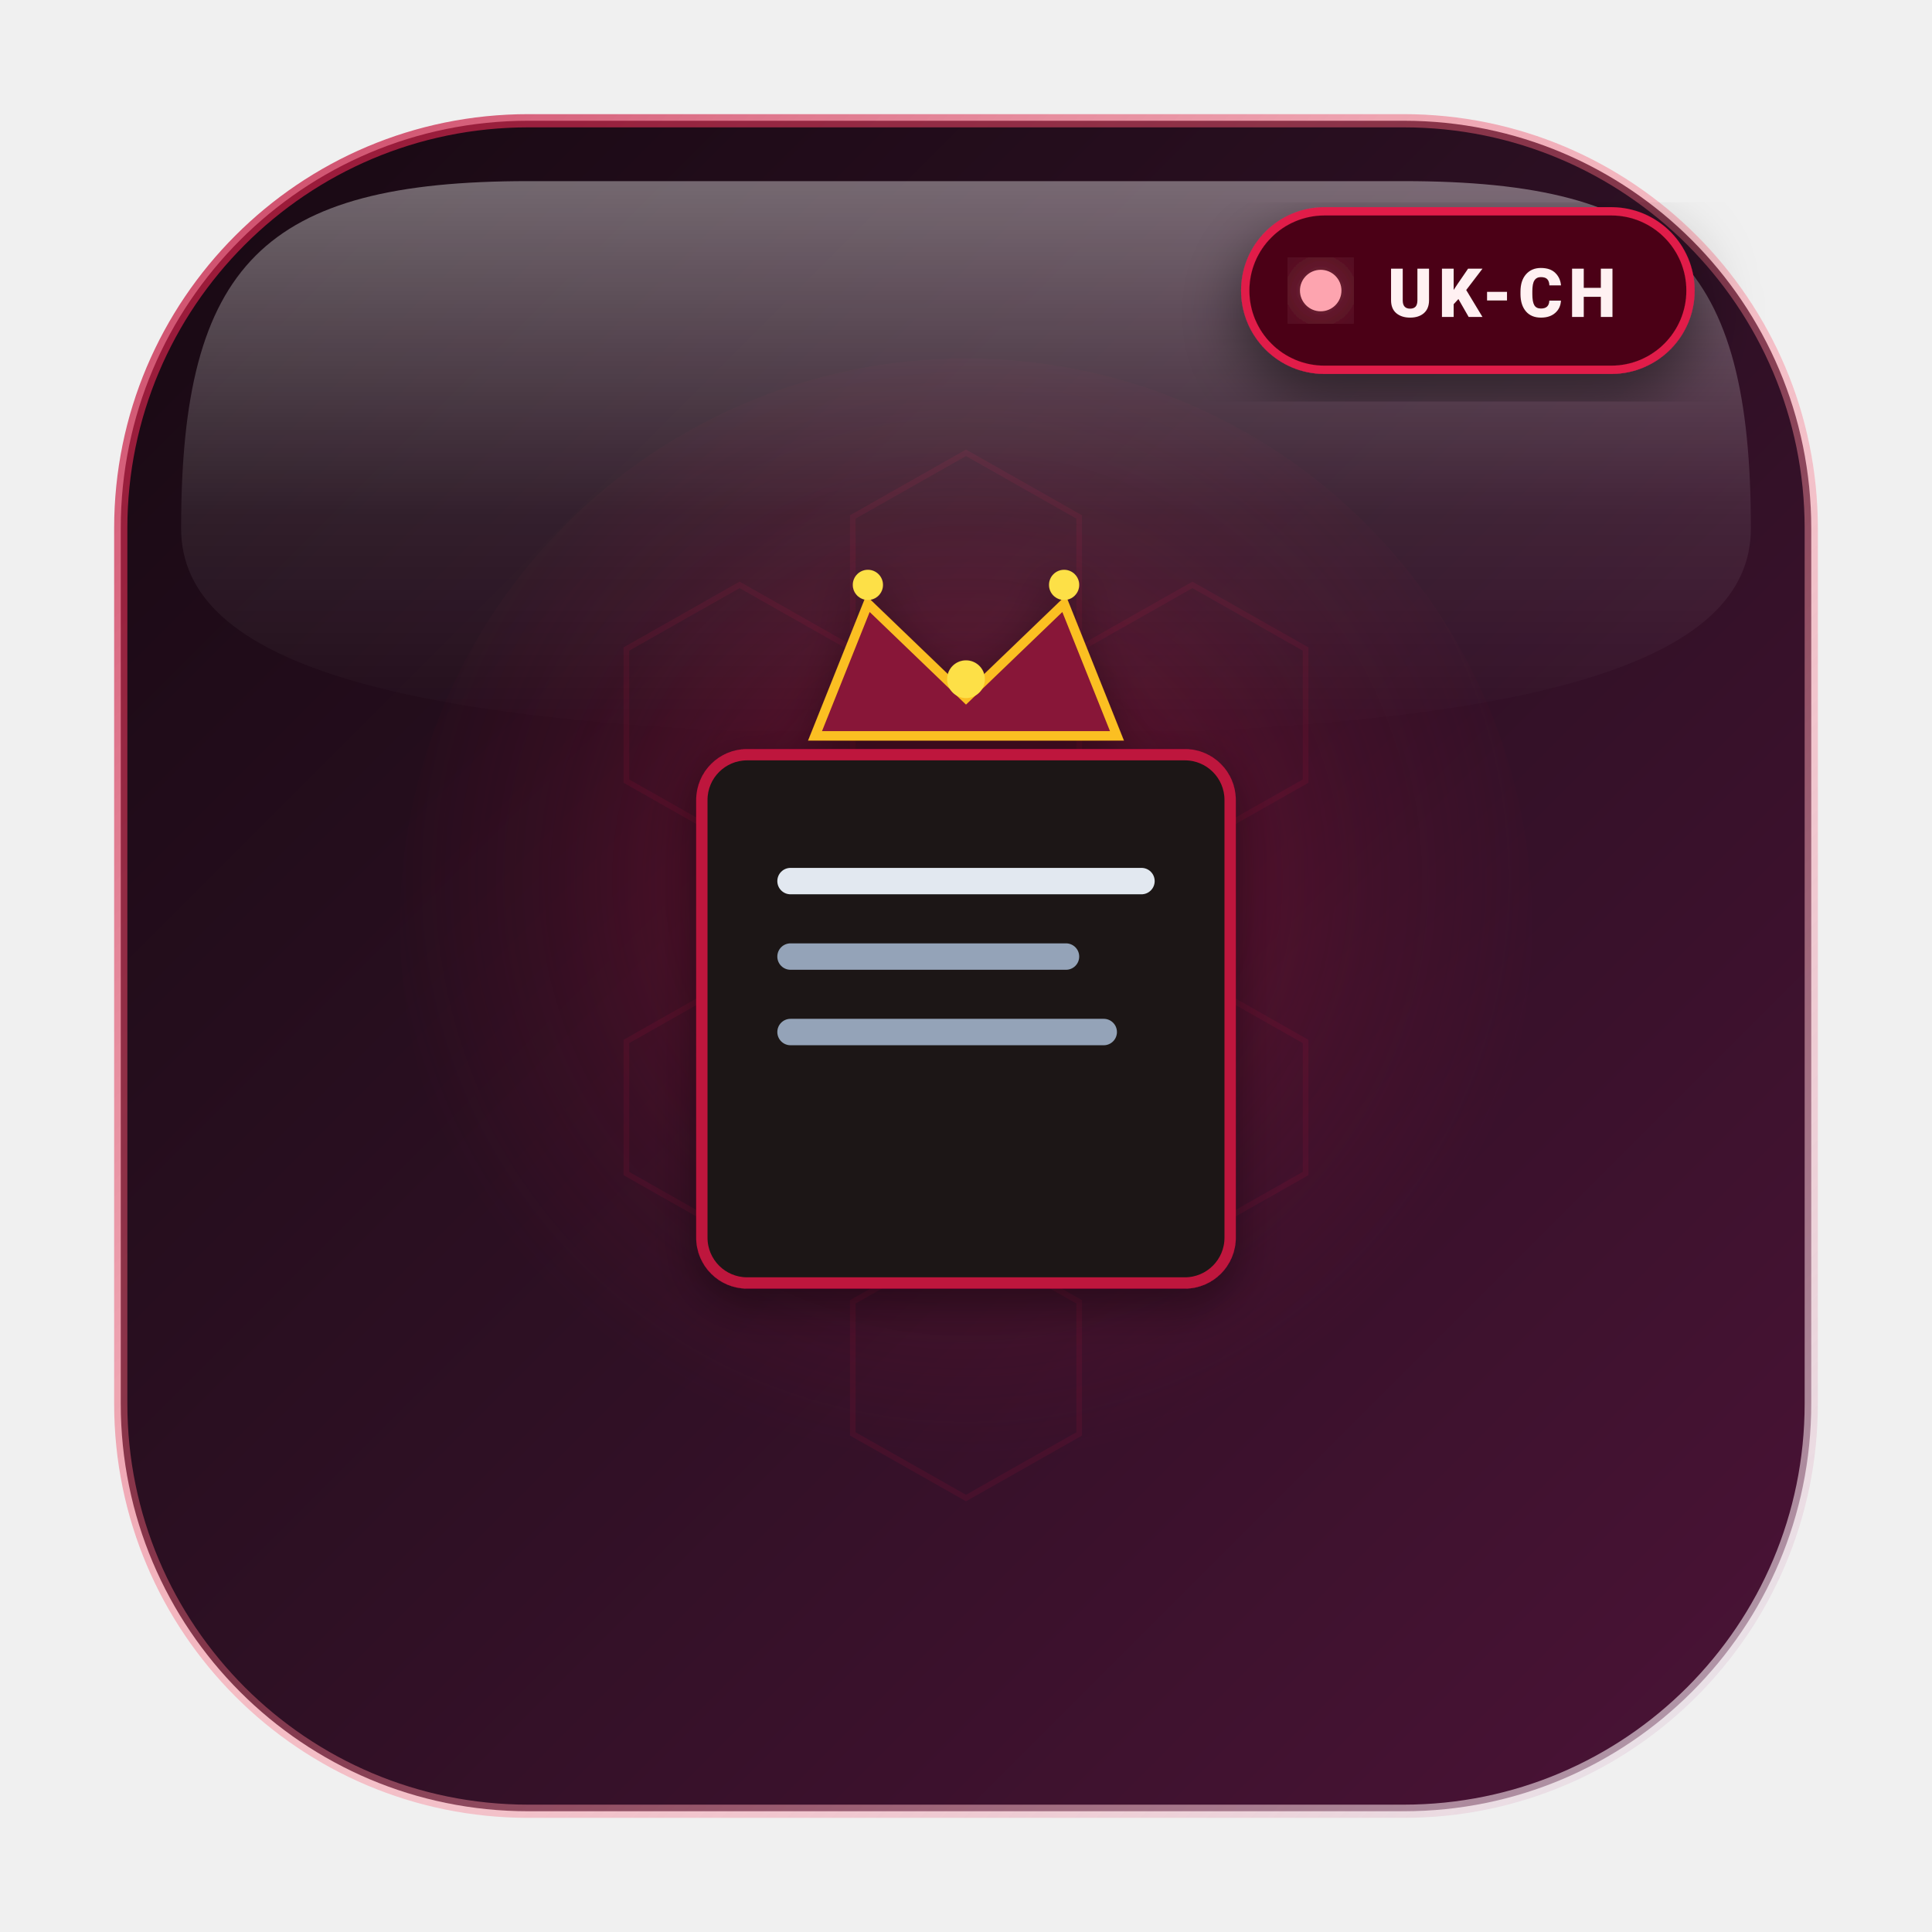
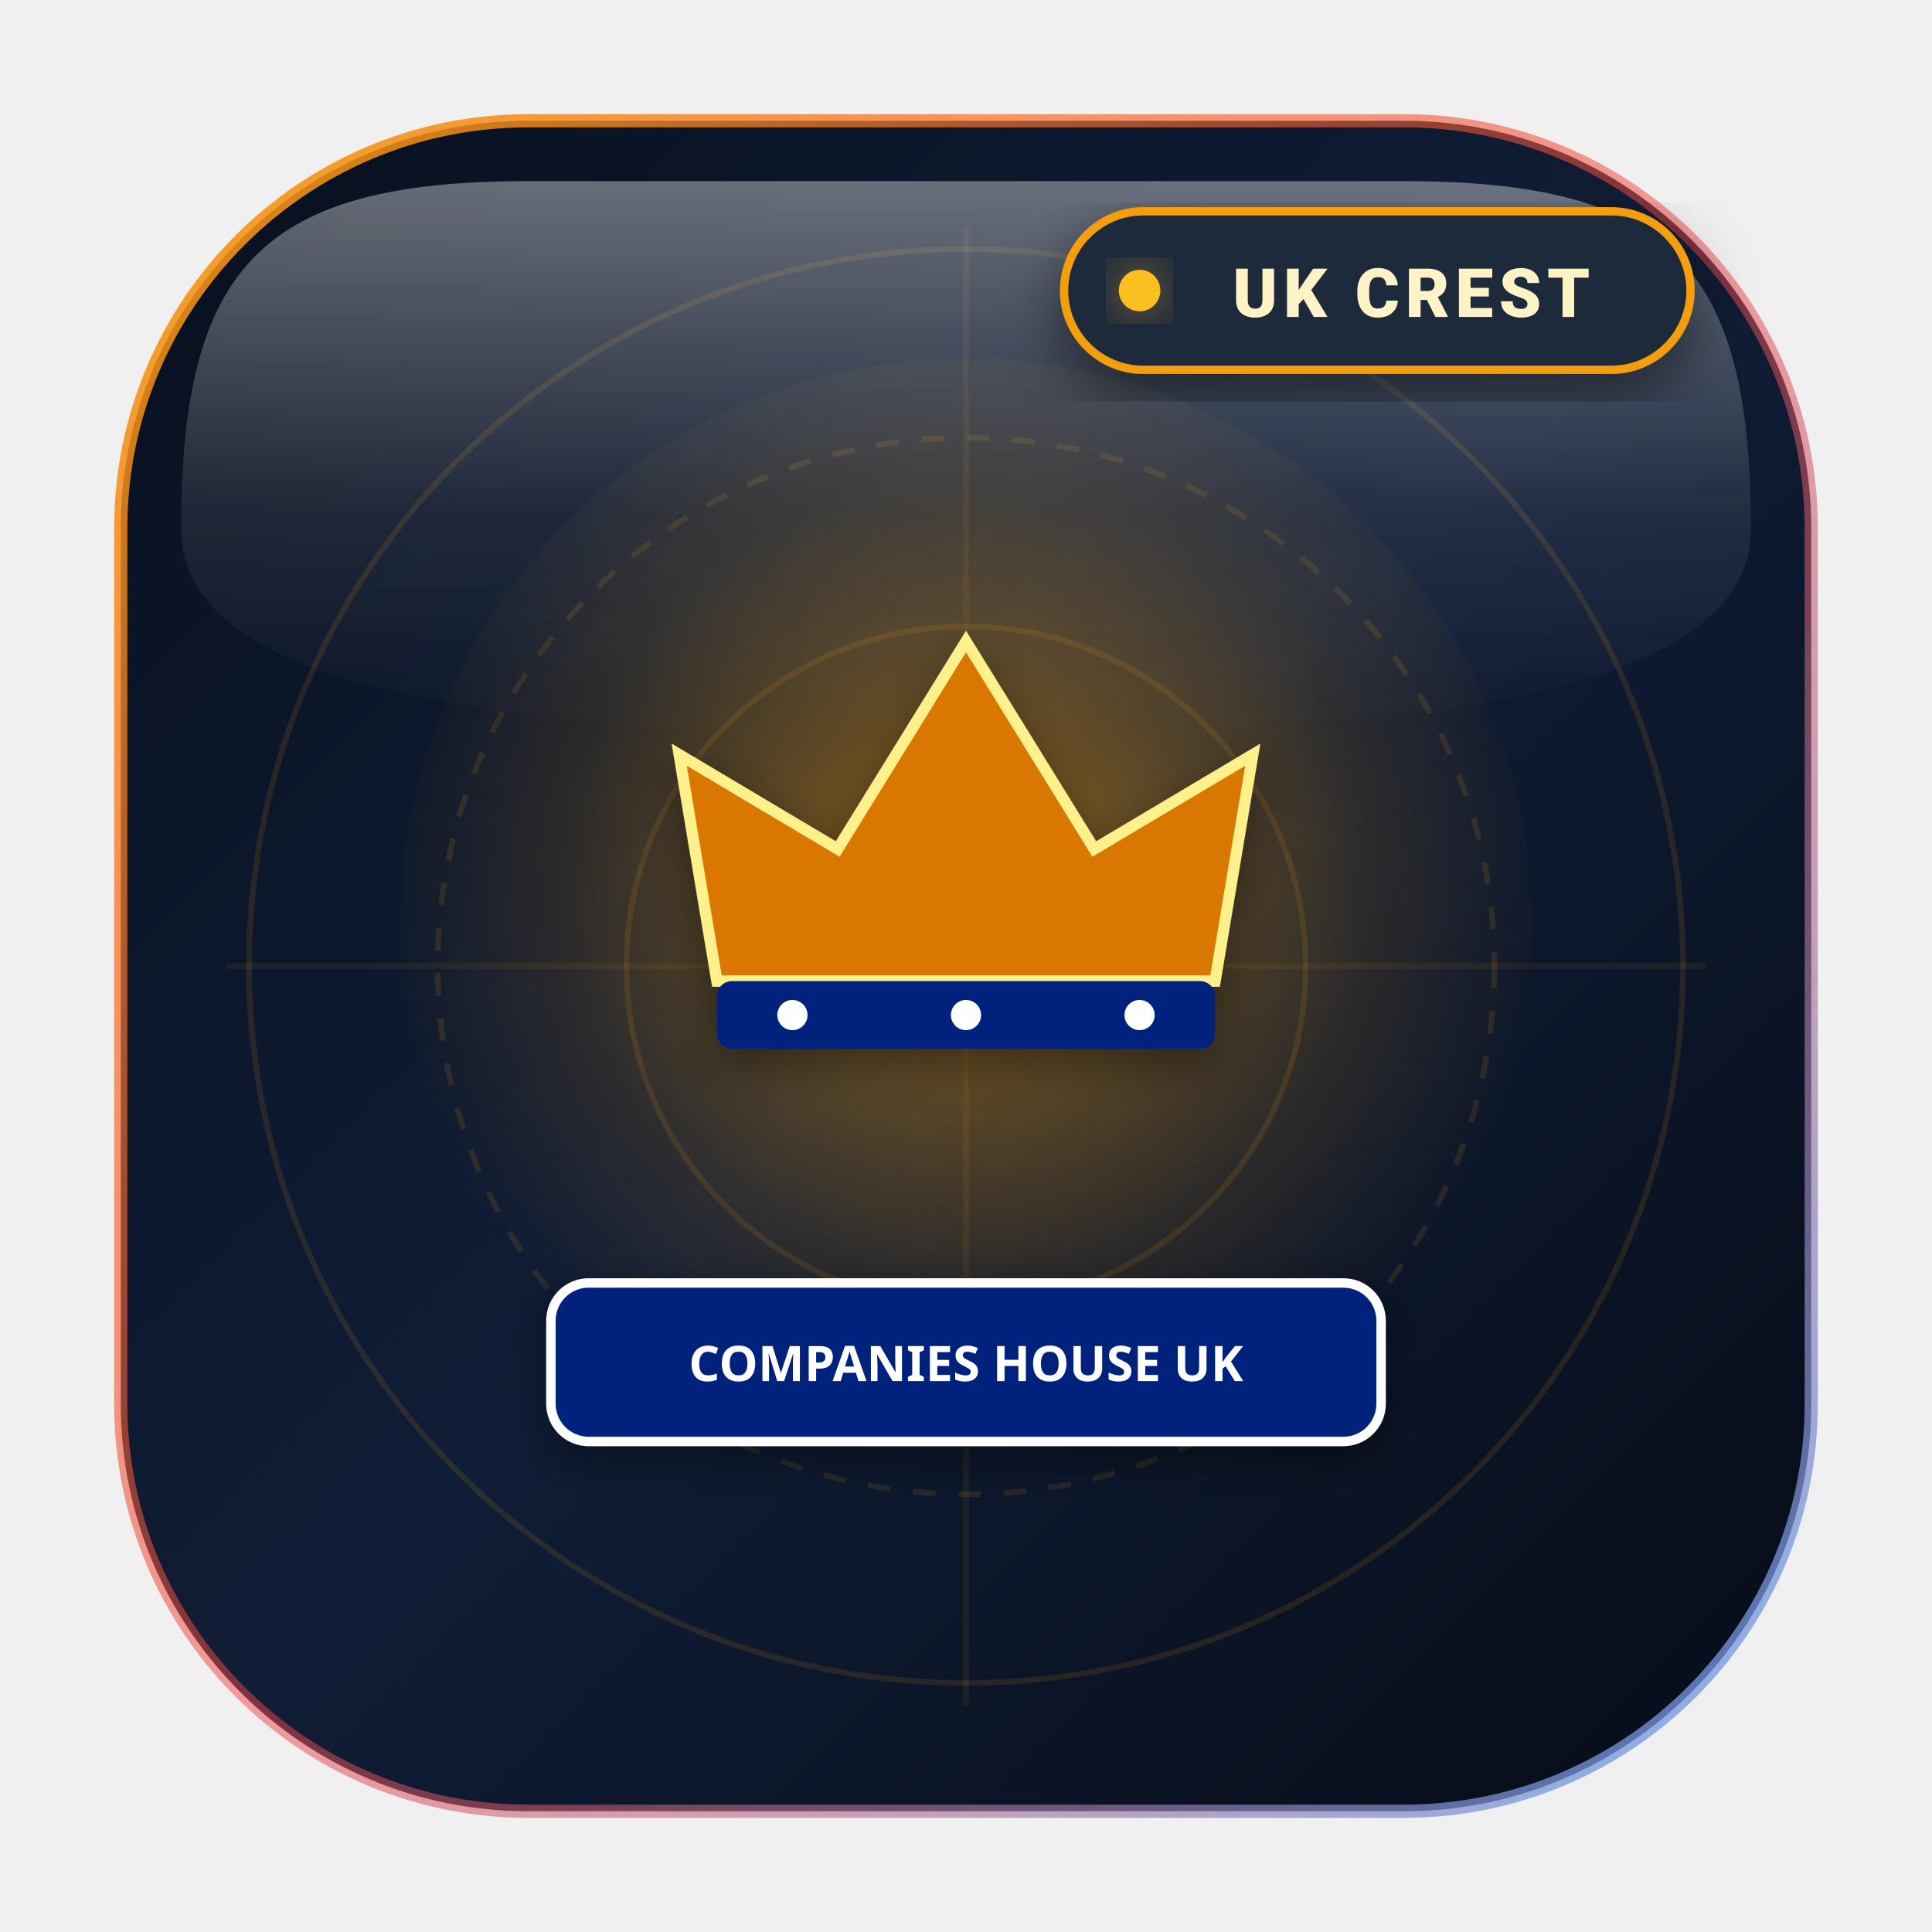
<svg xmlns="http://www.w3.org/2000/svg" viewBox="0 0 512 512" width="512" height="512">
  <defs>
    <linearGradient id="bgGrad_companies_house_event_monitor" x1="0%" y1="0%" x2="100%" y2="100%">
-       <stop offset="0%" stop-color="#170912" />
-       <stop offset="50%" stop-color="#2E1024" />
-       <stop offset="100%" stop-color="#4C1337" />
+       <stop offset="0%" stop-color="#08101E" />
+       <stop offset="50%" stop-color="#101D36" />
+       <stop offset="100%" stop-color="#060C17" />
    </linearGradient>
    <linearGradient id="borderGrad_companies_house_event_monitor" x1="0%" y1="0%" x2="100%" y2="100%">
-       <stop offset="0%" stop-color="#BE123C" stop-opacity="0.8" />
-       <stop offset="50%" stop-color="#FB7185" stop-opacity="0.4" />
-       <stop offset="100%" stop-color="#E2E8F0" stop-opacity="0.7" />
+       <stop offset="0%" stop-color="#F59E0B" stop-opacity="0.95" />
+       <stop offset="50%" stop-color="#EF4444" stop-opacity="0.5" />
+       <stop offset="100%" stop-color="#60A5FA" stop-opacity="0.8" />
    </linearGradient>
    <radialGradient id="glowOrb_companies_house_event_monitor" cx="50%" cy="46%" r="52%">
-       <stop offset="0%" stop-color="#9F1239" stop-opacity="0.55" />
-       <stop offset="70%" stop-color="#9F1239" stop-opacity="0.12" />
-       <stop offset="100%" stop-color="#9F1239" stop-opacity="0.0" />
+       <stop offset="0%" stop-color="#F59E0B" stop-opacity="0.55" />
+       <stop offset="70%" stop-color="#F59E0B" stop-opacity="0.12" />
+       <stop offset="100%" stop-color="#F59E0B" stop-opacity="0.0" />
    </radialGradient>
    <linearGradient id="specularGrad_companies_house_event_monitor" x1="50%" y1="0%" x2="50%" y2="100%">
      <stop offset="0%" stop-color="#FFFFFF" stop-opacity="0.38" />
      <stop offset="60%" stop-color="#FFFFFF" stop-opacity="0.08" />
      <stop offset="100%" stop-color="#FFFFFF" stop-opacity="0.0" />
    </linearGradient>
    <filter id="heroShadow_companies_house_event_monitor" x="-30%" y="-30%" width="160%" height="160%">
      <feDropShadow dx="0" dy="16" stdDeviation="18" flood-color="#000000" flood-opacity="0.65" />
      <feDropShadow dx="0" dy="4" stdDeviation="6" flood-color="#000000" flood-opacity="0.4" />
    </filter>
    <filter id="softGlow_companies_house_event_monitor" x="-30%" y="-30%" width="160%" height="160%">
      <feGaussianBlur stdDeviation="8" result="blur" />
      <feComposite in="SourceGraphic" in2="blur" operator="over" />
    </filter>
    <filter id="badgeShadow_companies_house_event_monitor" x="-20%" y="-20%" width="140%" height="140%">
      <feDropShadow dx="0" dy="6" stdDeviation="8" flood-color="#000000" flood-opacity="0.5" />
    </filter>
  </defs>
  <rect x="32" y="32" width="448" height="448" rx="108" ry="108" fill="url(#bgGrad_companies_house_event_monitor)" stroke="url(#borderGrad_companies_house_event_monitor)" stroke-width="3.5" />
  <circle cx="256" cy="245" r="150" fill="url(#glowOrb_companies_house_event_monitor)" />
-   <g stroke="#BE123C" stroke-opacity="0.12" fill="none" stroke-width="1.5">
-     <polygon points="256,120 286,137 286,172 256,189 226,172 226,137" />
-     <polygon points="196,155 226,172 226,207 196,224 166,207 166,172" />
-     <polygon points="316,155 346,172 346,207 316,224 286,207 286,172" />
-     <polygon points="256,224 286,241 286,276 256,293 226,276 226,241" />
-     <polygon points="196,259 226,276 226,311 196,328 166,311 166,276" />
-     <polygon points="316,259 346,276 346,311 316,328 286,311 286,276" />
-     <polygon points="256,328 286,345 286,380 256,397 226,380 226,345" />
+   <g stroke="#F59E0B" stroke-opacity="0.12" fill="none" stroke-width="1.5">
+     <circle cx="256" cy="256" r="90" />
+     <circle cx="256" cy="256" r="140" stroke-dasharray="6 6" />
+     <circle cx="256" cy="256" r="190" />
+     <line x1="256" y1="60" x2="256" y2="452" stroke-opacity="0.08" />
+     <line x1="60" y1="256" x2="452" y2="256" stroke-opacity="0.08" />
  </g>
  <path d="M 48 140 C 48 70, 70 48, 140 48 L 372 48 C 442 48, 464 70, 464 140 C 464 175, 410 195, 256 195 C 102 195, 48 175, 48 140 Z" fill="url(#specularGrad_companies_house_event_monitor)" />
  <g filter="url(#heroShadow_companies_house_event_monitor)">
-     <path d="M 216 195 L 230 160 L 256 185 L 282 160 L 296 195 Z" fill="#881337" stroke="#FBBF24" stroke-width="2.5" />
-     <circle cx="230" cy="155" r="4" fill="#FDE047" />
-     <circle cx="256" cy="180" r="5" fill="#FDE047" />
-     <circle cx="282" cy="155" r="4" fill="#FDE047" />
-     <rect x="186" y="200" width="140" height="140" rx="12" fill="#1C1917" stroke="#BE123C" stroke-width="3" />
-     <rect x="206" y="230" width="100" height="7" rx="3.5" fill="#E2E8F0" />
-     <rect x="206" y="250" width="80" height="7" rx="3.5" fill="#94A3B8" />
-     <rect x="206" y="270" width="90" height="7" rx="3.5" fill="#94A3B8" />
+     <path d="M 190 260 L 322 260 L 332 200 L 290 225 L 256 170 L 222 225 L 180 200 Z" fill="#D97706" stroke="#FEF08A" stroke-width="3" />
+     <rect x="190" y="260" width="132" height="18" rx="4" fill="#00247D" />
+     <circle cx="210" cy="269" r="4" fill="#FFFFFF" />
+     <circle cx="256" cy="269" r="4" fill="#FFFFFF" />
+     <circle cx="302" cy="269" r="4" fill="#FFFFFF" />
+     <rect x="146" y="340" width="220" height="42" rx="10" fill="#00247D" stroke="#FFFFFF" stroke-width="2.5" />
+     <text x="256" y="366" font-family="sans-serif" font-weight="900" font-size="13" fill="#FFFFFF" text-anchor="middle">COMPANIES HOUSE UK</text>
  </g>
  <g filter="url(#badgeShadow_companies_house_event_monitor)">
-     <rect x="330" y="56" width="118" height="42" rx="21" fill="#4C0519" stroke="#E11D48" stroke-width="2.2" />
-     <circle cx="350" cy="77" r="5.5" fill="#FDA4AF" filter="url(#softGlow_companies_house_event_monitor)" />
-     <text x="398" y="84" font-family="-apple-system, BlinkMacSystemFont, 'SF Pro Display', 'Segoe UI', Roboto, sans-serif" font-weight="900" font-size="18" text-anchor="middle" fill="#FFF1F2" letter-spacing="1.5">UK-CH</text>
+     <rect x="282" y="56" width="166" height="42" rx="21" fill="#1E293B" stroke="#F59E0B" stroke-width="2.2" />
+     <circle cx="302" cy="77" r="5.5" fill="#FBBF24" filter="url(#softGlow_companies_house_event_monitor)" />
+     <text x="374" y="84" font-family="-apple-system, BlinkMacSystemFont, 'SF Pro Display', 'Segoe UI', Roboto, sans-serif" font-weight="900" font-size="18" text-anchor="middle" fill="#FEF3C7" letter-spacing="1.5">UK CREST</text>
  </g>
</svg>
